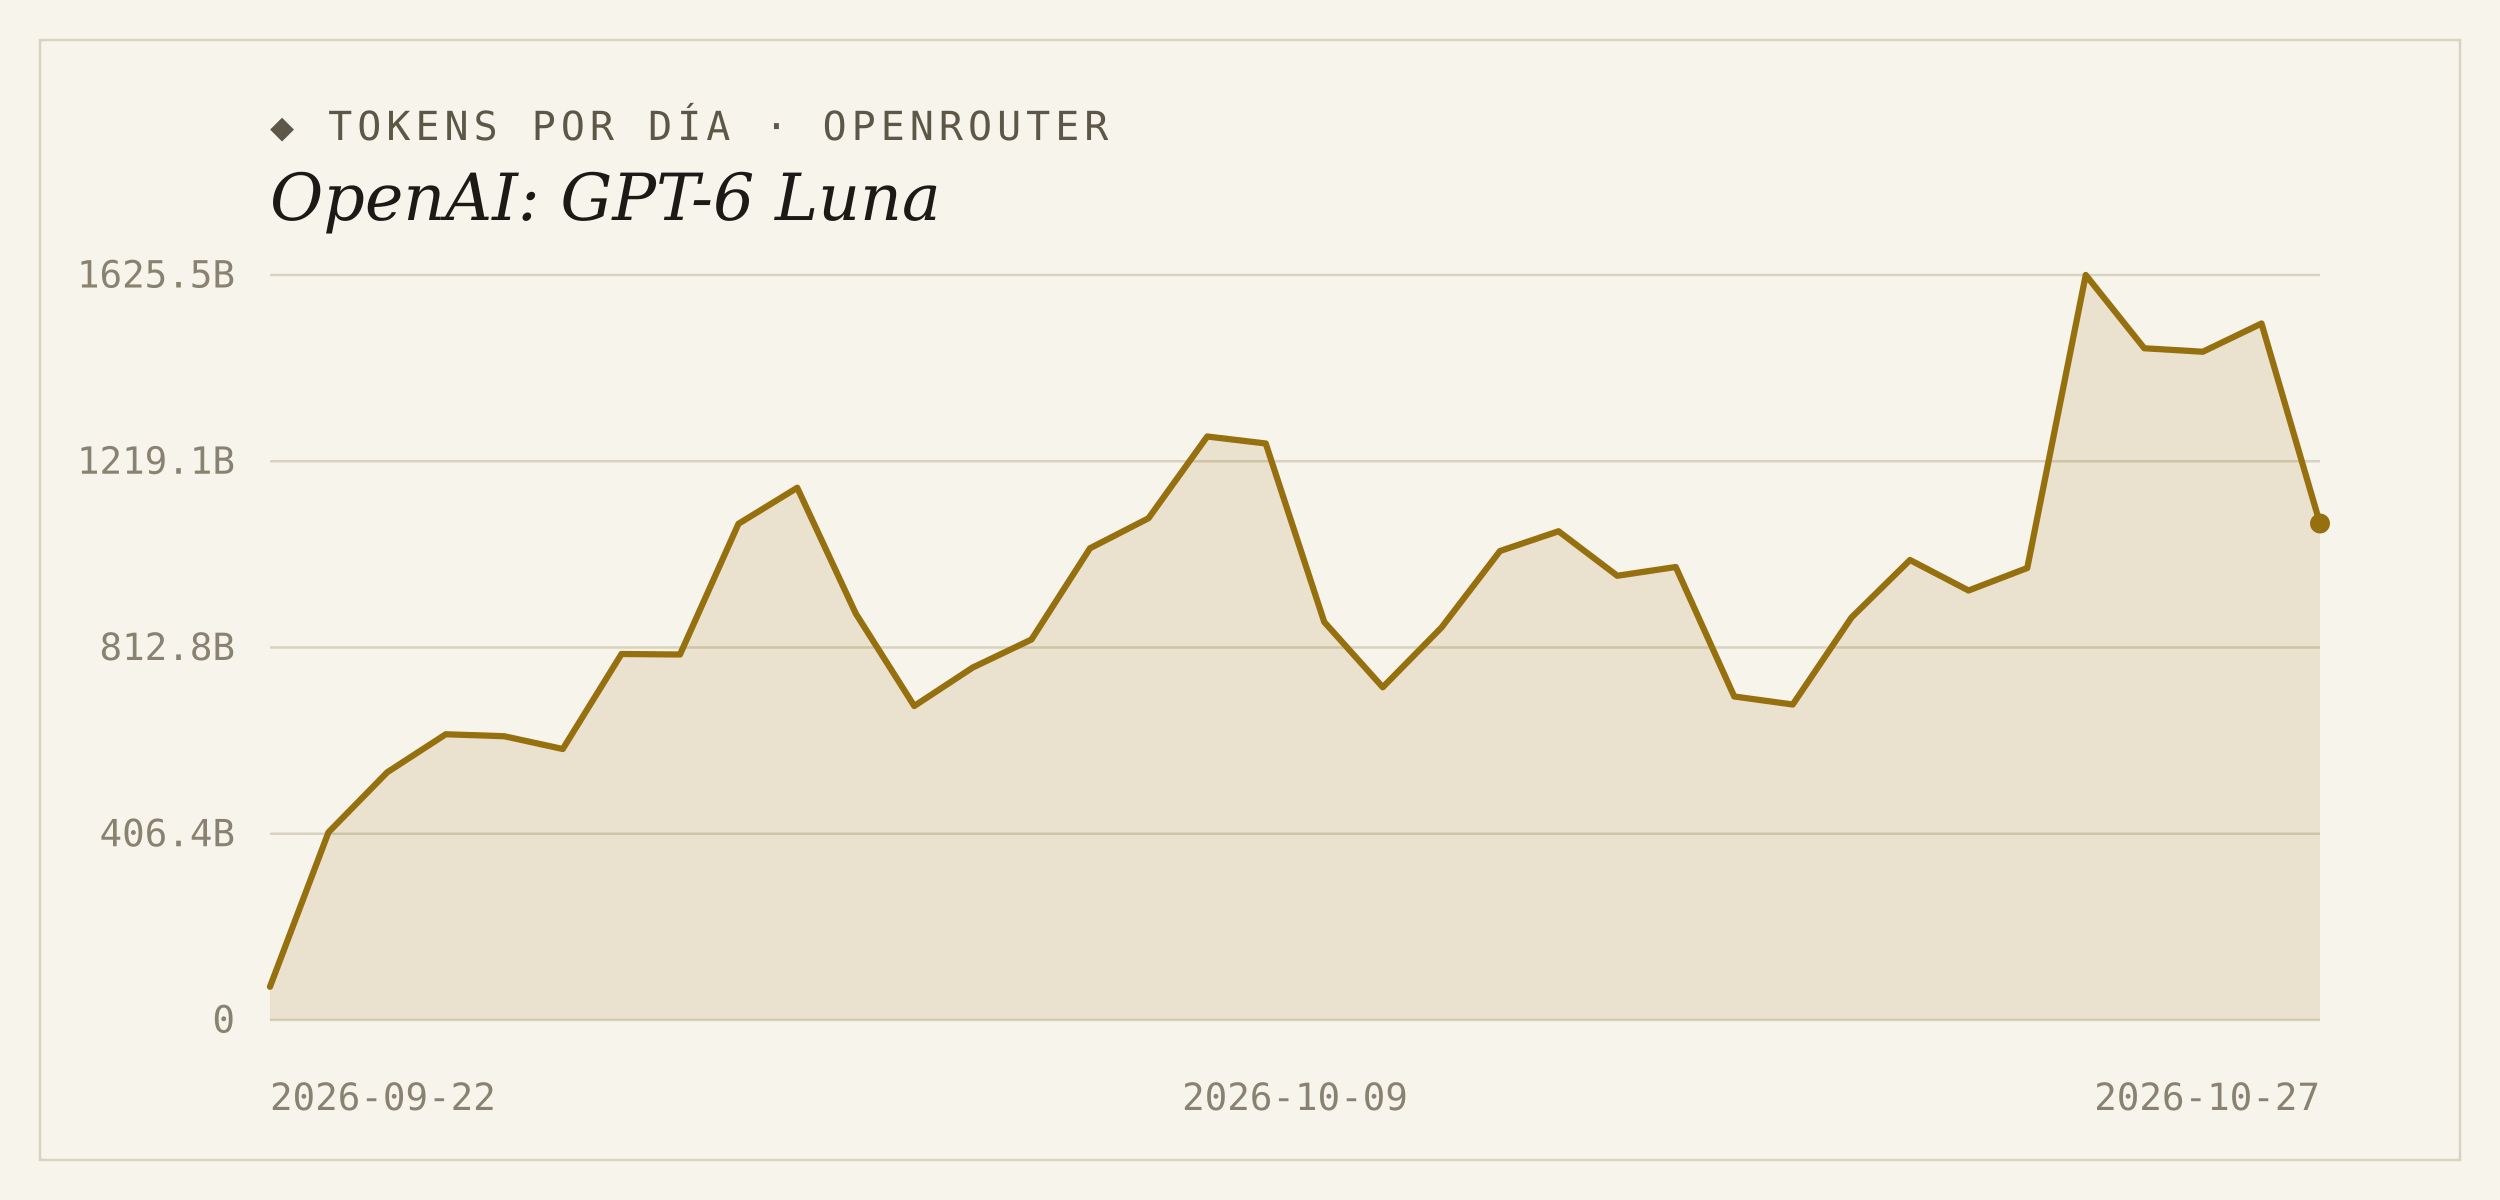
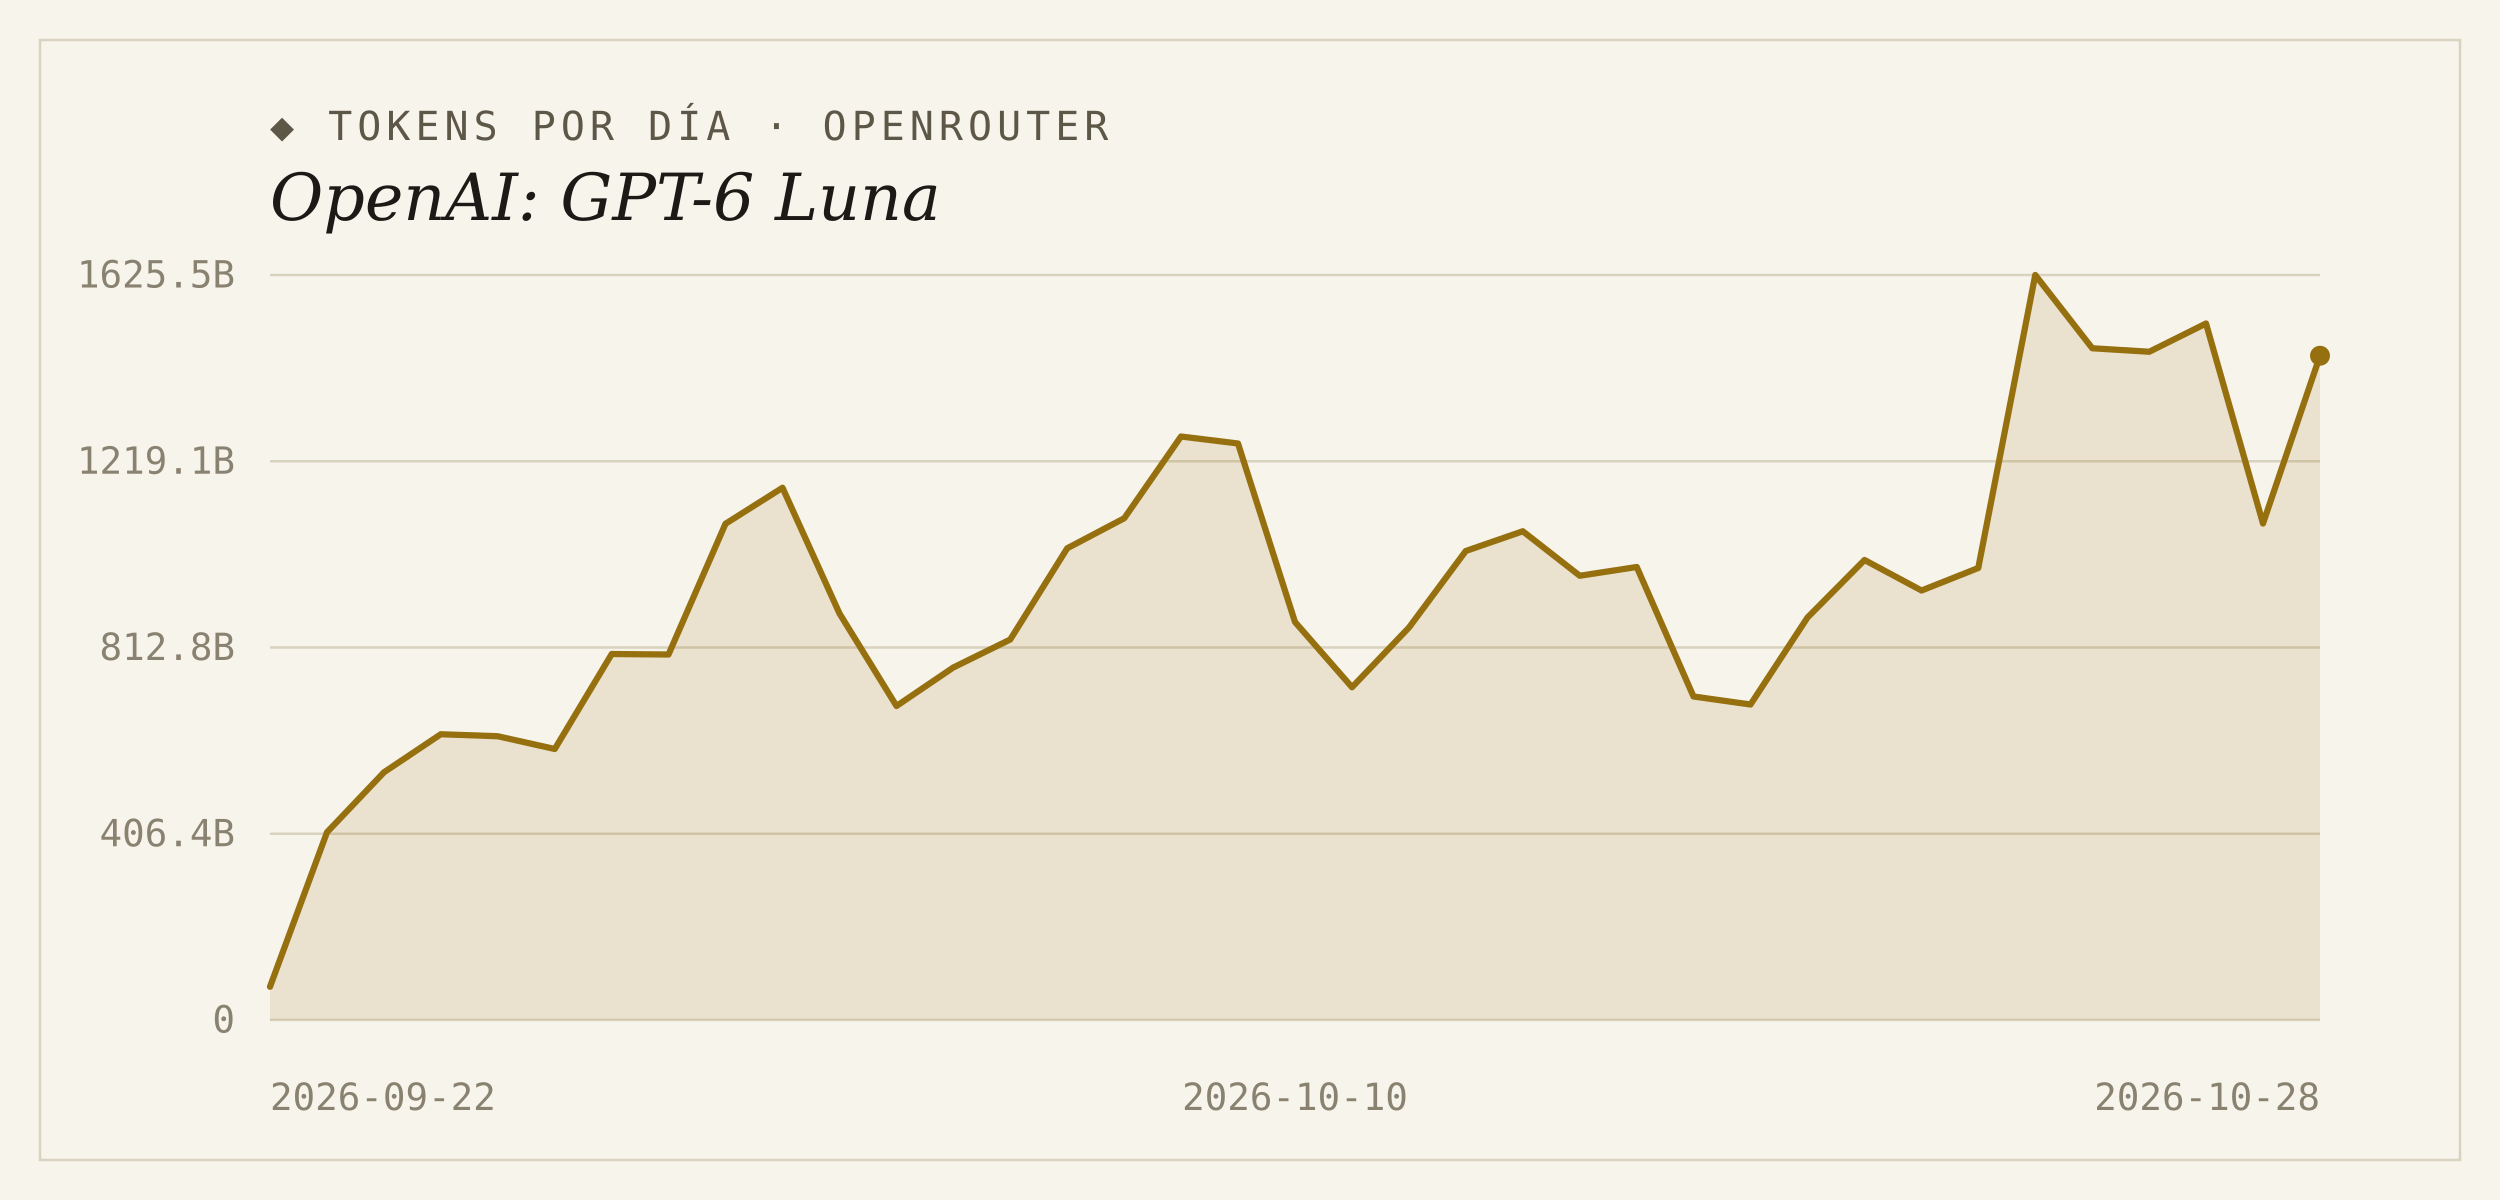
<svg xmlns="http://www.w3.org/2000/svg" width="1000" height="480" viewBox="0 0 1000 480">
  <rect width="1000" height="480" fill="#f7f4ec" />
  <rect x="16" y="16" width="968" height="448" fill="none" stroke="#d9d2bf" stroke-width="1" />
  <text x="108" y="56" font-family="'DejaVu Sans Mono', Consolas, monospace" font-size="16" letter-spacing="2" fill="#5d5748">◆ TOKENS POR DÍA · OPENROUTER</text>
  <text x="108" y="88" font-family="Georgia, 'DejaVu Serif', serif" font-size="26" font-style="italic" fill="#1c1a16">OpenAI: GPT-6 Luna</text>
  <line x1="108" y1="408.0" x2="928" y2="408.0" stroke="#d9d2bf" stroke-width="1" />
  <text x="94" y="413" text-anchor="end" font-family="'DejaVu Sans Mono', Consolas, monospace" font-size="15" fill="#8a8271">0</text>
  <line x1="108" y1="333.5" x2="928" y2="333.5" stroke="#d9d2bf" stroke-width="1" />
  <text x="94" y="338.5" text-anchor="end" font-family="'DejaVu Sans Mono', Consolas, monospace" font-size="15" fill="#8a8271">406.4B</text>
  <line x1="108" y1="259.0" x2="928" y2="259.0" stroke="#d9d2bf" stroke-width="1" />
  <text x="94" y="264" text-anchor="end" font-family="'DejaVu Sans Mono', Consolas, monospace" font-size="15" fill="#8a8271">812.8B</text>
  <line x1="108" y1="184.5" x2="928" y2="184.5" stroke="#d9d2bf" stroke-width="1" />
  <text x="94" y="189.5" text-anchor="end" font-family="'DejaVu Sans Mono', Consolas, monospace" font-size="15" fill="#8a8271">1219.1B</text>
  <line x1="108" y1="110.0" x2="928" y2="110.0" stroke="#d9d2bf" stroke-width="1" />
  <text x="94" y="115" text-anchor="end" font-family="'DejaVu Sans Mono', Consolas, monospace" font-size="15" fill="#8a8271">1625.5B</text>
-   <path d="M 108,408.0 L 108.0,394.7 L 131.4,332.9 L 154.9,308.9 L 178.3,293.7 L 201.7,294.5 L 225.1,299.6 L 248.6,261.6 L 272.0,261.8 L 295.4,209.5 L 318.9,195.1 L 342.3,245.4 L 365.7,282.4 L 389.1,267.0 L 412.6,255.8 L 436.0,219.3 L 459.4,207.3 L 482.9,174.6 L 506.3,177.4 L 529.7,248.8 L 553.1,274.9 L 576.6,251.0 L 600.0,220.4 L 623.4,212.5 L 646.9,230.3 L 670.3,226.8 L 693.7,278.6 L 717.1,281.8 L 740.6,247.0 L 764.0,224.0 L 787.4,236.2 L 810.9,227.2 L 834.3,110.0 L 857.7,139.3 L 881.1,140.7 L 904.6,129.4 L 928.0,209.4 L 928.0,408.0 Z" fill="#96700f" fill-opacity="0.14" />
-   <polyline points="108.0,394.7 131.4,332.9 154.9,308.9 178.3,293.7 201.7,294.5 225.1,299.6 248.6,261.6 272.0,261.8 295.4,209.5 318.9,195.1 342.3,245.4 365.7,282.4 389.1,267.0 412.6,255.8 436.0,219.3 459.4,207.3 482.9,174.6 506.3,177.4 529.7,248.8 553.1,274.9 576.6,251.0 600.0,220.4 623.4,212.5 646.9,230.3 670.3,226.8 693.7,278.6 717.1,281.8 740.6,247.0 764.0,224.0 787.4,236.2 810.9,227.2 834.3,110.0 857.7,139.3 881.1,140.7 904.6,129.4 928.0,209.4" fill="none" stroke="#96700f" stroke-width="2.5" stroke-linejoin="round" stroke-linecap="round" />
-   <circle cx="928.0" cy="209.4" r="4" fill="#96700f" />
+   <path d="M 108,408.0 L 108.0,394.7 L 130.8,332.9 L 153.6,308.9 L 176.3,293.7 L 199.1,294.5 L 221.9,299.6 L 244.7,261.6 L 267.4,261.8 L 290.2,209.5 L 313.0,195.1 L 335.8,245.4 L 358.6,282.4 L 381.3,267.0 L 404.1,255.8 L 426.9,219.3 L 449.7,207.3 L 472.4,174.6 L 495.2,177.4 L 518.0,248.8 L 540.8,274.9 L 563.6,251.0 L 586.3,220.4 L 609.1,212.5 L 631.9,230.3 L 654.7,226.8 L 677.4,278.6 L 700.2,281.8 L 723.0,247.0 L 745.8,224.0 L 768.6,236.2 L 791.3,227.2 L 814.1,110.0 L 836.9,139.3 L 859.7,140.7 L 882.4,129.4 L 905.2,209.4 L 928.0,142.3 L 928.0,408.0 Z" fill="#96700f" fill-opacity="0.14" />
+   <polyline points="108.0,394.7 130.8,332.9 153.6,308.9 176.3,293.7 199.1,294.5 221.9,299.6 244.7,261.6 267.4,261.8 290.2,209.5 313.0,195.1 335.8,245.4 358.6,282.4 381.3,267.0 404.1,255.8 426.9,219.3 449.7,207.3 472.4,174.6 495.2,177.4 518.0,248.8 540.8,274.9 563.6,251.0 586.3,220.4 609.1,212.5 631.9,230.3 654.7,226.8 677.4,278.6 700.2,281.8 723.0,247.0 745.8,224.0 768.6,236.2 791.3,227.2 814.1,110.0 836.9,139.3 859.7,140.7 882.4,129.4 905.2,209.4 928.0,142.3" fill="none" stroke="#96700f" stroke-width="2.5" stroke-linejoin="round" stroke-linecap="round" />
+   <circle cx="928.0" cy="142.3" r="4" fill="#96700f" />
  <text x="108" y="444" text-anchor="start" font-family="'DejaVu Sans Mono', Consolas, monospace" font-size="15" fill="#8a8271">2026-09-22</text>
-   <text x="518" y="444" text-anchor="middle" font-family="'DejaVu Sans Mono', Consolas, monospace" font-size="15" fill="#8a8271">2026-10-09</text>
-   <text x="928" y="444" text-anchor="end" font-family="'DejaVu Sans Mono', Consolas, monospace" font-size="15" fill="#8a8271">2026-10-27</text>
+   <text x="518" y="444" text-anchor="middle" font-family="'DejaVu Sans Mono', Consolas, monospace" font-size="15" fill="#8a8271">2026-10-10</text>
+   <text x="928" y="444" text-anchor="end" font-family="'DejaVu Sans Mono', Consolas, monospace" font-size="15" fill="#8a8271">2026-10-28</text>
</svg>
